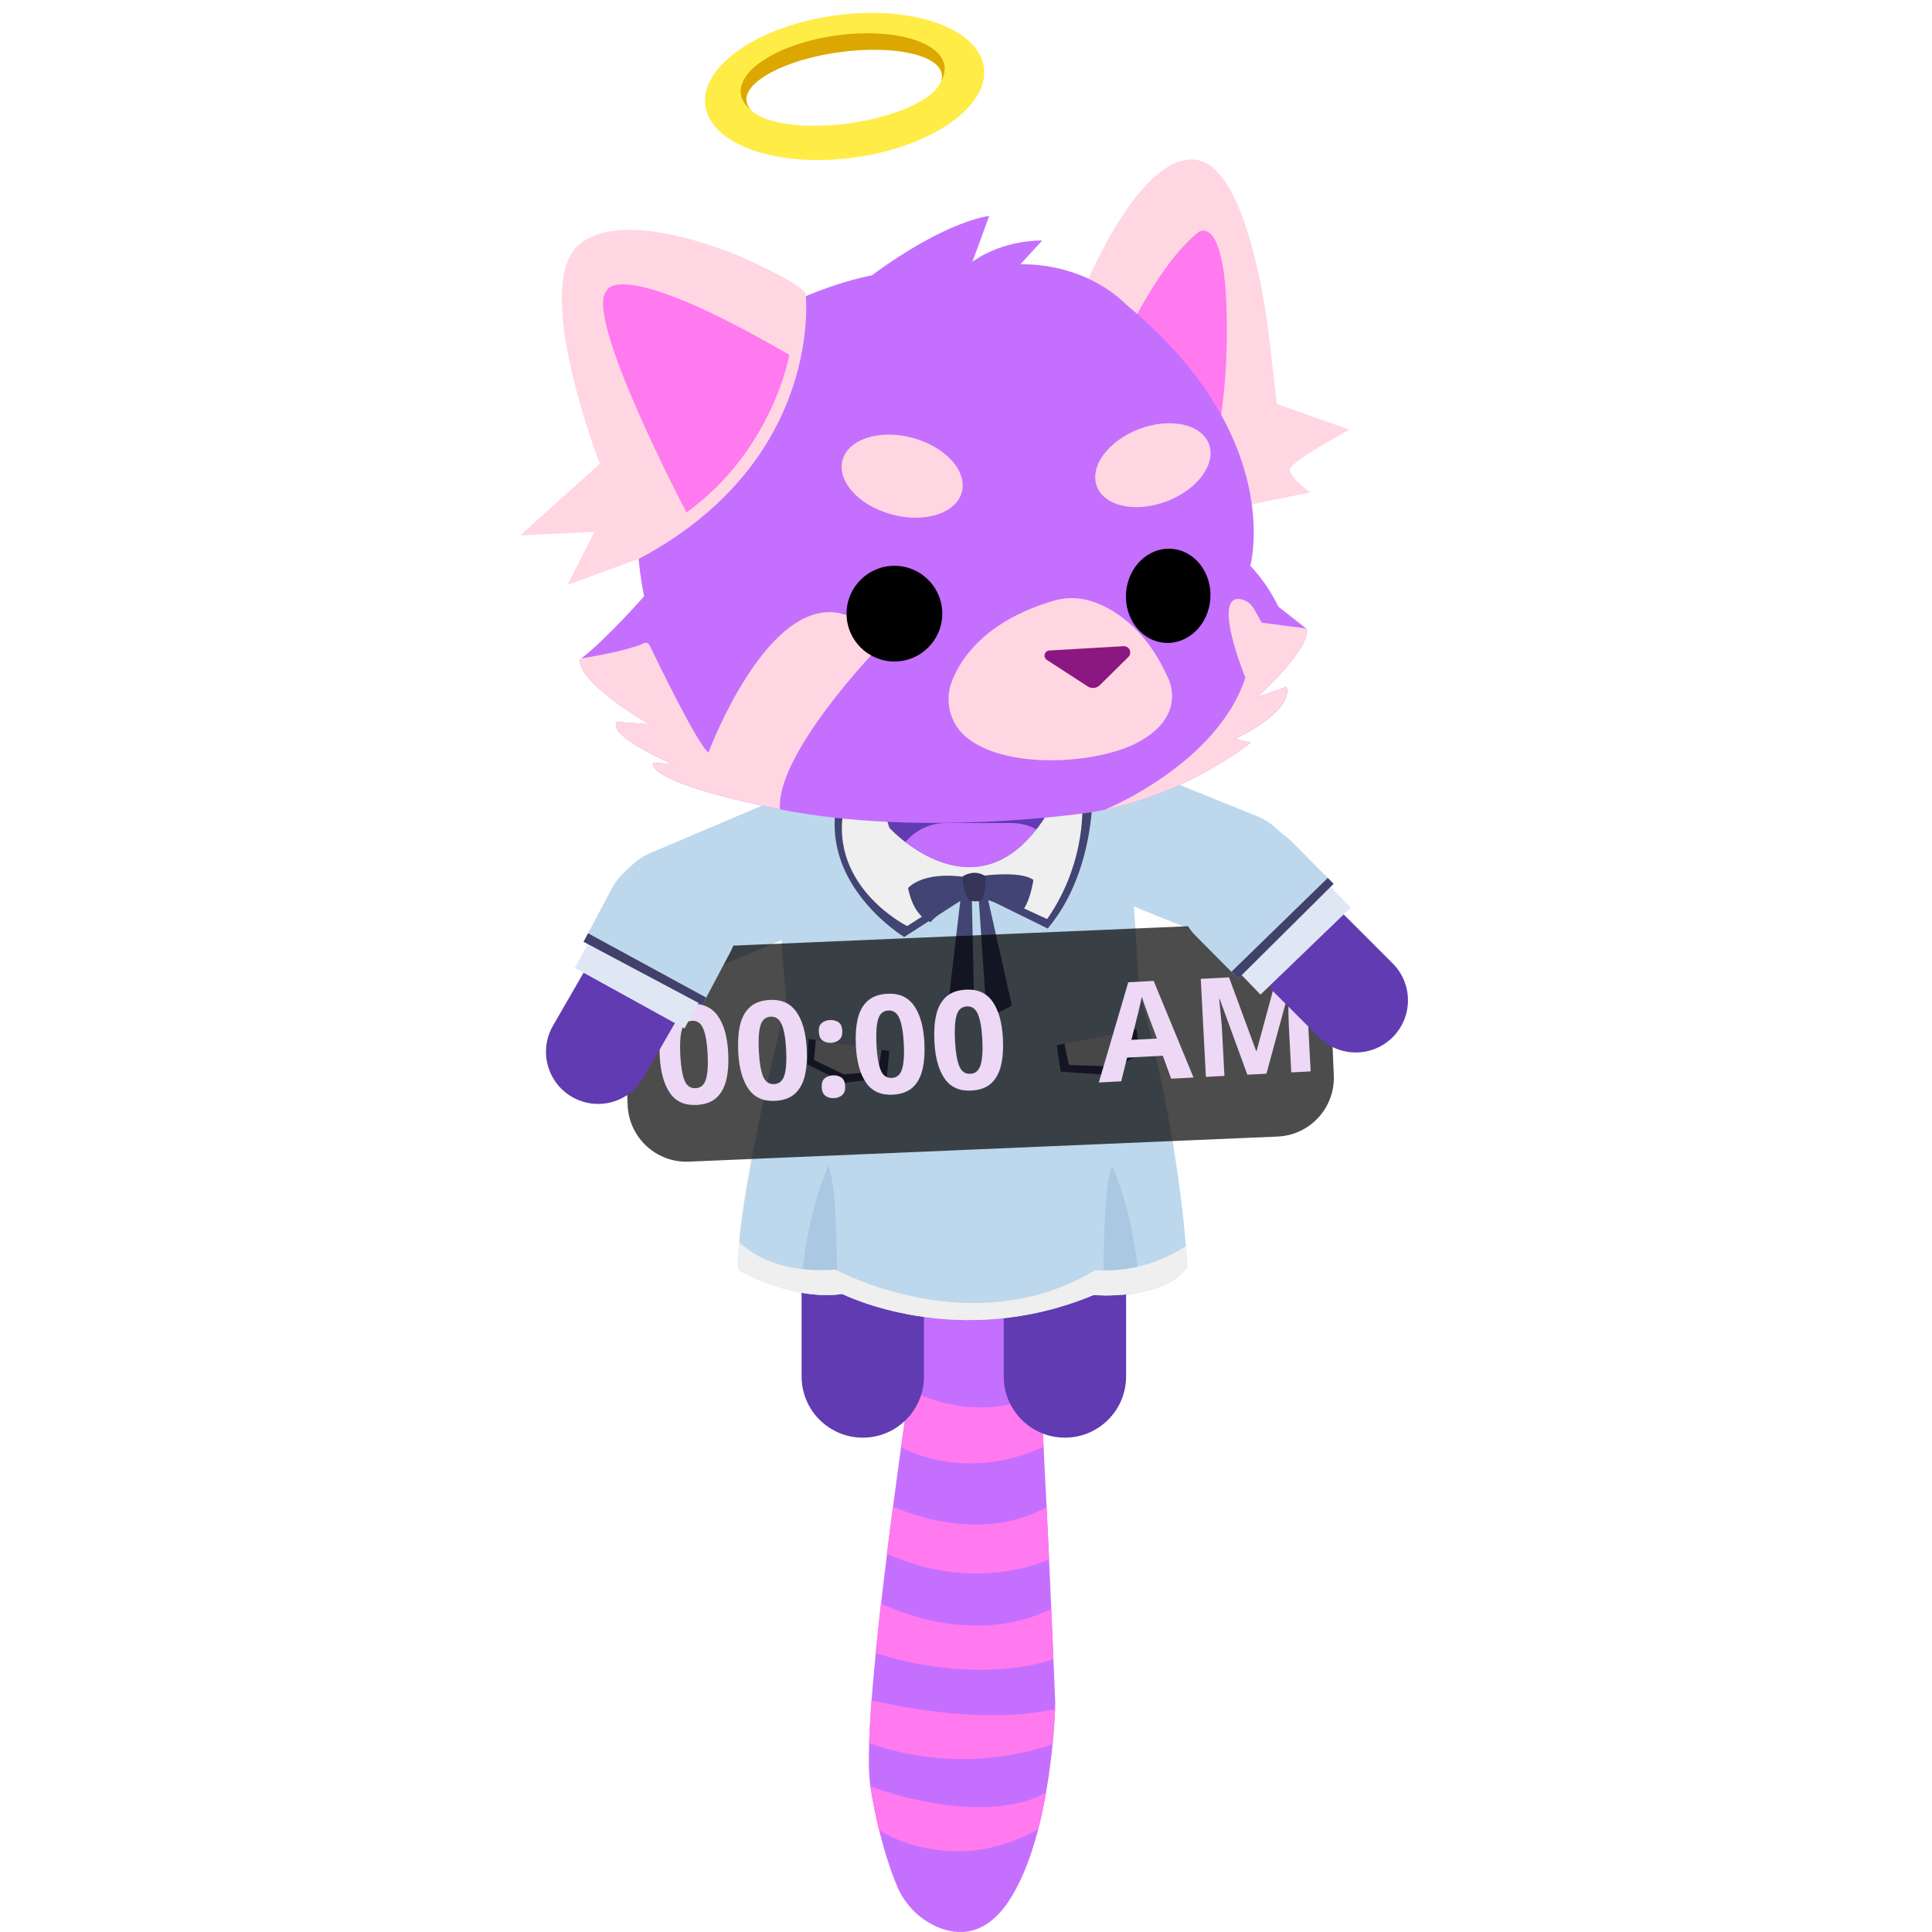
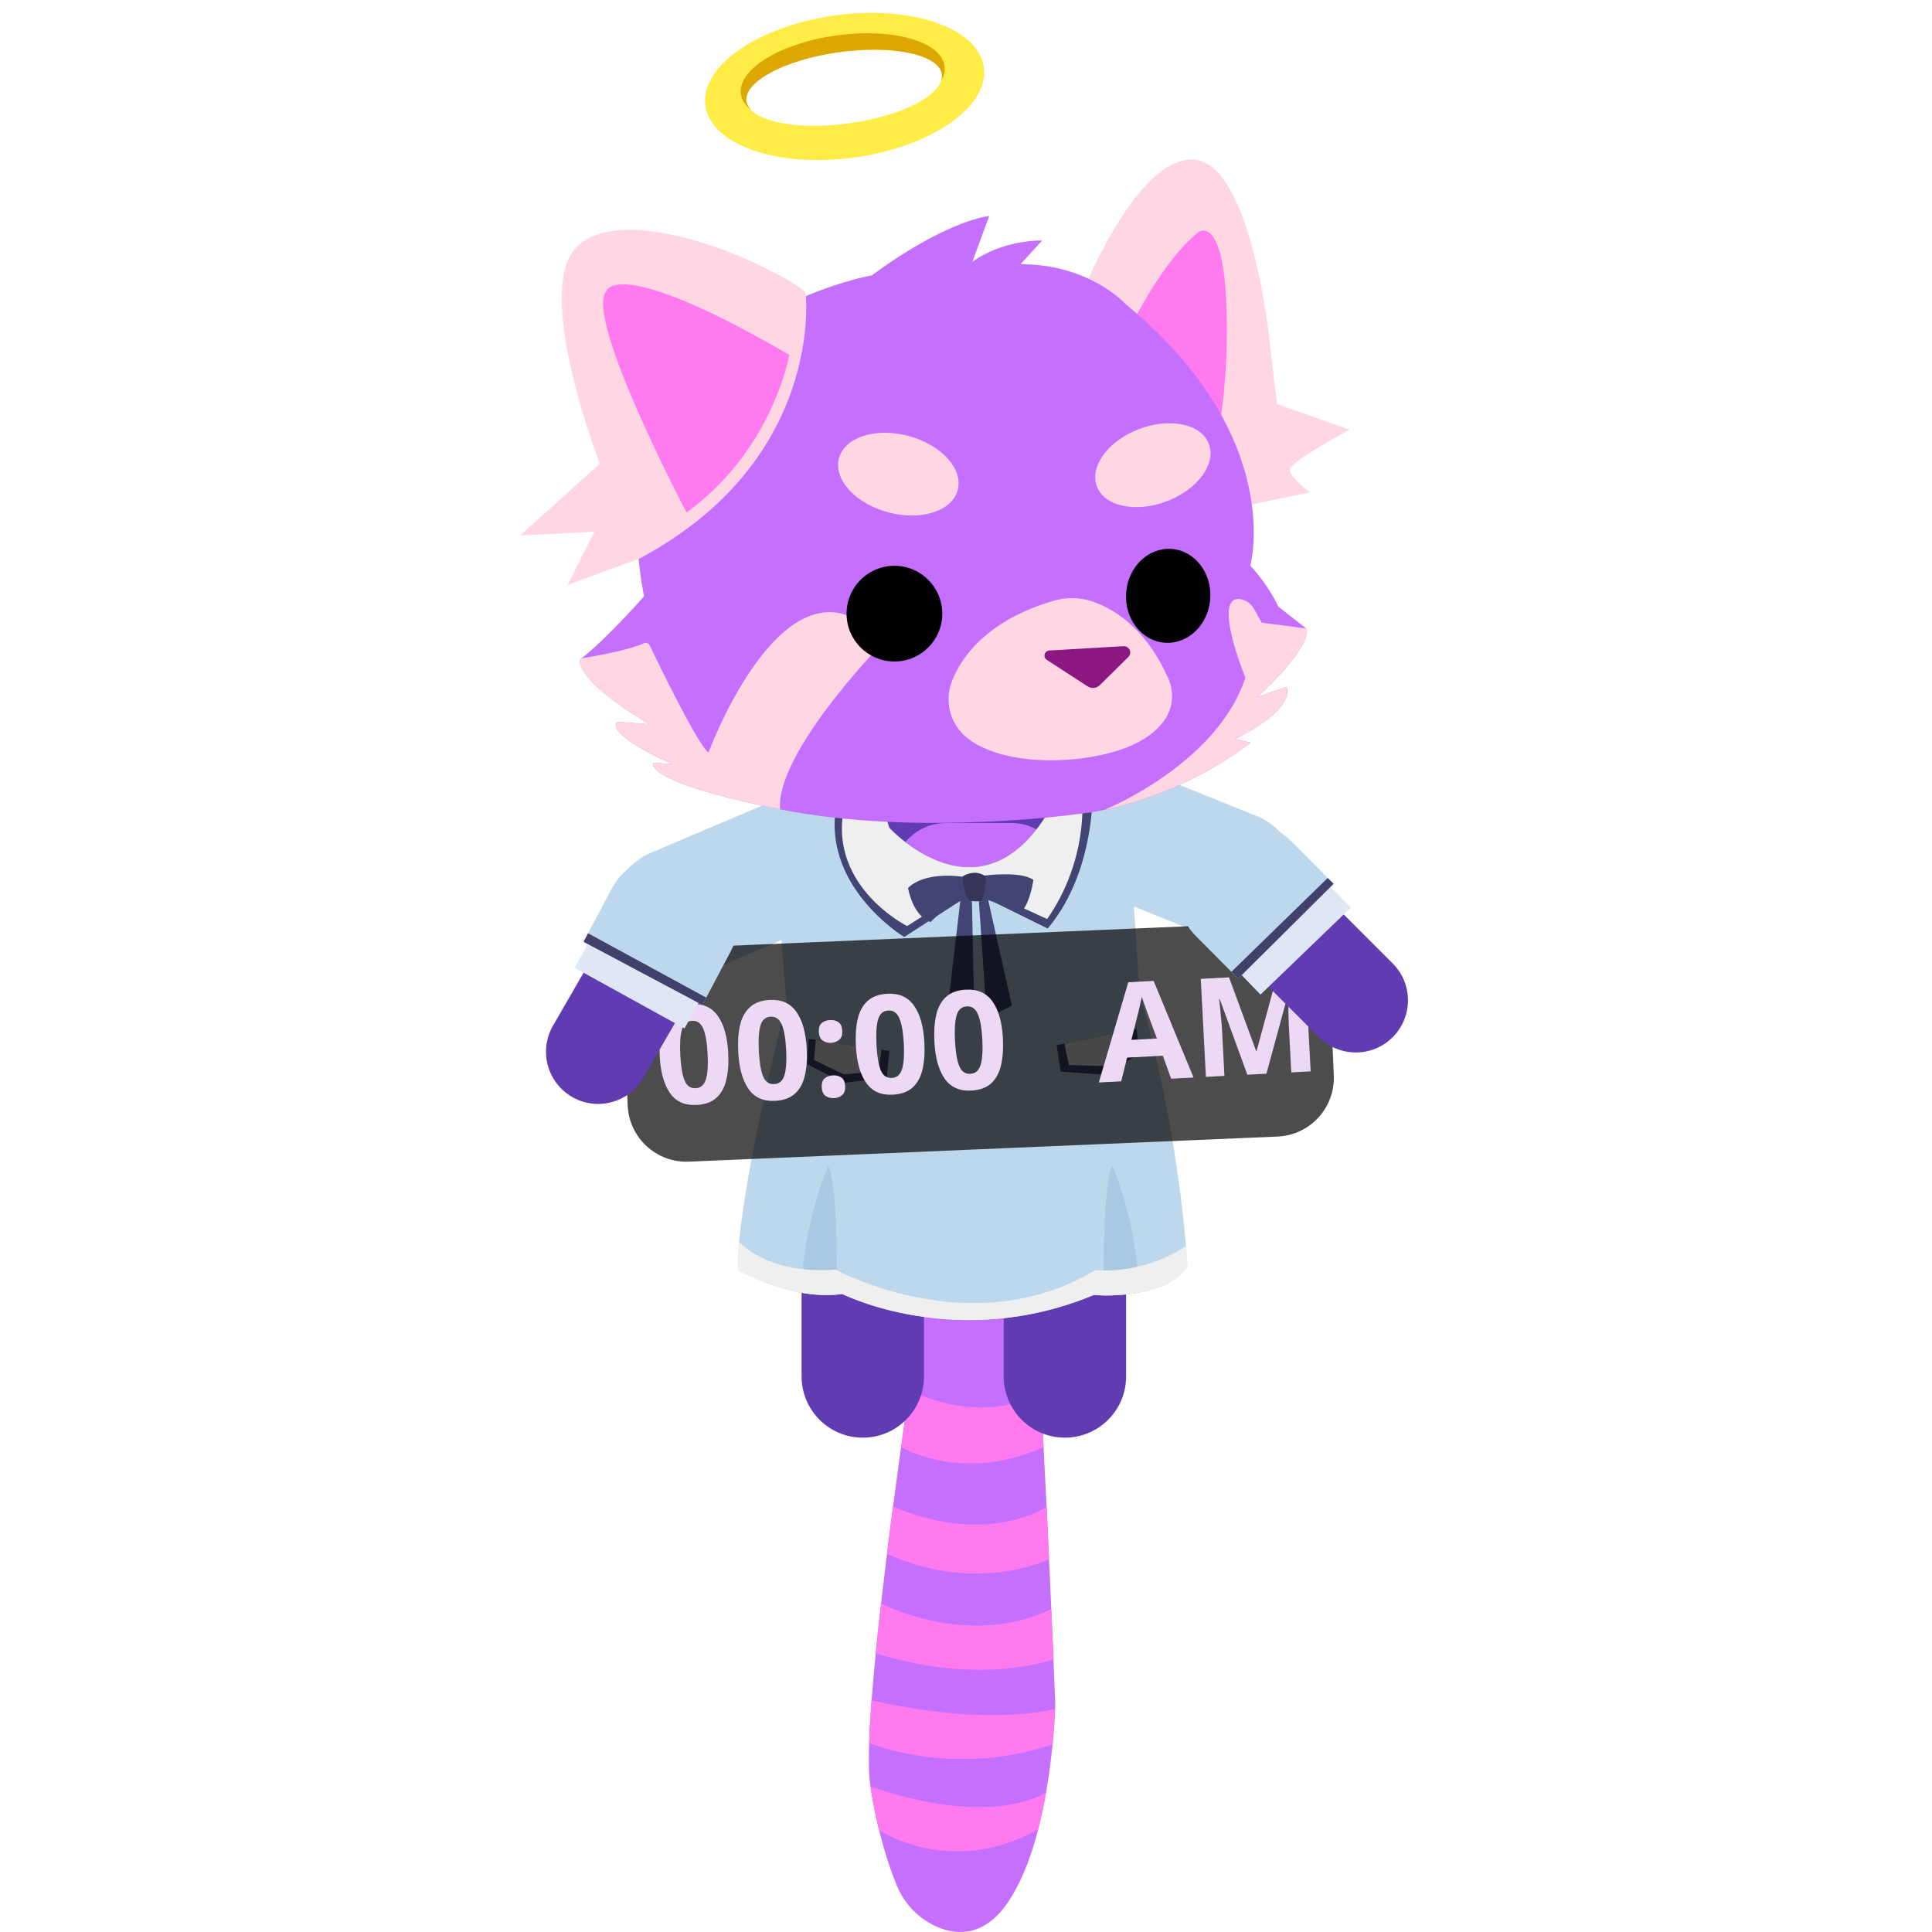
<svg xmlns="http://www.w3.org/2000/svg" id="cheonsa" viewBox="0 0 1000 1000">
  <g id="tail">
-     <path d="M510.48,601.57s-30-27.58-31,58.92c0,0-35.32,222.66-29,263.68,3.71,24.26,9.49,41.45,13.58,51.46a39.93,39.93,0,0,0,21.4,21.9c10.52,4.36,24.4,4.64,36.47-13.22C545,950,546.2,881.37,546.2,881.37S538.3,683,533.44,652.9,510.48,601.57,510.48,601.57Z" style="fill: #c56fff" />
-     <path d="M536.66,722s-27.69,16-65.51-2.34l-.56-.27c-1.34,9.26-2.76,19.23-4.21,29.62,2.25,1.3,32.28,17.89,72.13.68.57-.24,1.12-.49,1.66-.73-.47-9-.95-17.9-1.43-26.42C537.46,722.14,536.66,722,536.66,722Z" style="fill: #ff79ef" />
-     <path d="M541,780.47c-36.6,19.87-78.73-.74-78.73-.74h-.07c-1.07,8.14-2.13,16.35-3.14,24.51,46.64,21.13,83.83,2.9,83.83,2.9L543,807c-.4-8.69-.82-17.75-1.26-26.93Z" style="fill: #ff79ef" />
-     <path d="M456,829.92c-1,8.85-1.93,17.5-2.75,25.77,55.45,17.29,91.68,3.17,91.68,3.17l.32-.36c-.31-7.28-.68-16-1.11-25.67C503.89,852.38,461.75,832.78,456,829.92Z" style="fill: #ff79ef" />
-     <path d="M451.09,880.13c-.62,8.15-1,15.61-1.27,22.15a146.5,146.5,0,0,0,95,.63c.79-8.13,1.14-14.61,1.29-18.27C530.93,888,500.37,891.11,451.09,880.13Z" style="fill: #ff79ef" />
-     <path d="M451.42,925l-.92-.31c1.3,8.37,2.84,15.89,4.47,22.55l.55.37s36.08,23.76,80,.28l1.79-1c1.62-6.23,2.94-12.52,4-18.61l-.71-.13S514.19,946.33,451.42,925Z" style="fill: #ff79ef" />
+     <path d="M510.48 601.57s-30-27.58-31 58.92c0 0-35.32 222.66-29 263.68 3.71 24.26 9.49 41.45 13.58 51.46a39.93 39.93 0 0 0 21.4 21.9c10.52 4.36 24.4 4.64 36.47-13.22C545 950 546.2 881.37 546.2 881.37S538.3 683 533.44 652.9s-22.96-51.33-22.96-51.33Z" style="fill:#c56fff" />
+     <path d="M536.66 722s-27.69 16-65.51-2.34l-.56-.27c-1.34 9.26-2.76 19.23-4.21 29.62 2.25 1.3 32.28 17.89 72.13.68.57-.24 1.12-.49 1.66-.73-.47-9-.95-17.9-1.43-26.42-1.28-.4-2.08-.54-2.08-.54ZM541 780.47c-36.6 19.87-78.73-.74-78.73-.74h-.07c-1.07 8.14-2.13 16.35-3.14 24.51 46.64 21.13 83.83 2.9 83.83 2.9l.11-.14c-.4-8.69-.82-17.75-1.26-26.93ZM456 829.92c-1 8.85-1.93 17.5-2.75 25.77 55.45 17.29 91.68 3.17 91.68 3.17l.32-.36c-.31-7.28-.68-16-1.11-25.67-40.25 19.55-82.39-.05-88.14-2.91ZM451.09 880.13c-.62 8.15-1 15.61-1.27 22.15a146.5 146.5 0 0 0 95 .63c.79-8.13 1.14-14.61 1.29-18.27-15.18 3.36-45.74 6.47-95.02-4.51ZM451.42 925l-.92-.31c1.3 8.37 2.84 15.89 4.47 22.55l.55.37s36.08 23.76 80 .28l1.79-1c1.62-6.23 2.94-12.52 4-18.61l-.71-.13s-26.41 18.18-89.18-3.15Z" style="fill:#ff79ef" />
  </g>
-   <rect id="right-leg" x="414.91" y="595.42" width="63.33" height="148.71" rx="31.67" style="fill: #613bb2" />
-   <rect id="left-leg" x="519.53" y="595.42" width="63.33" height="148.71" rx="31.67" style="fill: #613bb2" />
-   <rect id="left-hand-upper" x="536.71" y="413.44" width="137.33" height="53.98" rx="26.99" transform="translate(208.97 -194.65) rotate(21.99)" style="fill: #613bb2" />
-   <rect id="left-hand-sleeve" x="536.71" y="406.82" width="137.33" height="67.22" rx="33.61" transform="translate(208.97 -194.65) rotate(21.99)" style="fill: #bdd8ec" />
-   <rect id="right-hand-upper" x="314.45" y="425.45" width="143.04" height="53.98" rx="26.99" transform="translate(-159.43 215.34) rotate(-26.04)" style="fill: #613bb2" />
-   <rect id="right-hand-sleeve" x="313.46" y="425.13" width="137.33" height="68.04" rx="34.02" transform="translate(913.31 732.41) rotate(156.99)" style="fill: #bdd8ec" />
+   <rect id="right-leg" x="414.91" y="595.42" width="63.33" height="148.71" rx="31.67" style="fill:#613bb2" />
+   <rect id="left-leg" x="519.53" y="595.42" width="63.33" height="148.71" rx="31.67" style="fill:#613bb2" />
+   <rect id="left-hand-upper" x="536.71" y="413.44" width="137.33" height="53.98" rx="26.99" transform="rotate(21.99 605.412 440.454)" style="fill:#613bb2" />
+   <rect id="left-hand-sleeve" x="536.71" y="406.82" width="137.33" height="67.22" rx="33.61" transform="rotate(21.99 605.412 440.454)" style="fill:#bdd8ec" />
+   <rect id="right-hand-upper" x="314.45" y="425.45" width="143.04" height="53.98" rx="26.99" transform="rotate(-26.04 385.913 452.405)" style="fill:#613bb2" />
+   <rect id="right-hand-sleeve" x="313.46" y="425.13" width="137.33" height="68.04" rx="34.02" transform="rotate(156.99 382.116 459.154)" style="fill:#bdd8ec" />
  <g id="body">
-     <path id="body_base" data-name="body base" d="M581.26,633.1c-9.09,25.92-141.48,17.23-141.48,17.23a27.67,27.67,0,0,1-27.67-27.67V391.79H573S594.09,566,581.26,633.1Z" style="fill: #613bb2" />
-     <rect id="body_pattern" data-name="body pattern" x="462.34" y="426" width="88.45" height="194.27" rx="27.31" style="fill: #c56fff" />
+     <path d="M581.26 633.1c-9.09 25.92-141.48 17.23-141.48 17.23a27.67 27.67 0 0 1-27.67-27.67V391.79H573S594.09 566 581.26 633.1Z" style="fill:#613bb2" />
+     <rect x="462.34" y="426" width="88.45" height="194.27" rx="27.31" style="fill:#c56fff" />
  </g>
  <g id="cloth">
-     <path d="M589.58,512.87s-4.71-104.52-14-117.42c-1.27-1.77-11.89-2.53-17.26-3.8-3.45,6.89-8.47,16.13-15.61,28.5-36.49,63.16-82.39,8.32-82.39,8.32l-16.14-33.3c-16,4.2-42.22,12.39-44.86,20.93,0,0,6.2,88.51,7.74,102.45,0,0-27.35,108.39-24.77,138.84,0,0,26.84,16,53.68,12.38,0,0,59.35,30,130.06.54,0,0,36.13,3.08,48.52-14.47C614.55,655.84,612.1,592.87,589.58,512.87Z" style="fill: #bdd8ec" />
-     <path d="M414.68,669.09a71.28,71.28,0,0,0,18.56,1c.1-18.71-.22-57.86-4.5-66.62C428.74,603.45,416.25,630.13,414.68,669.09Z" style="fill: #aac8e1" />
-     <path d="M589.74,669c-1.59-38.92-14.06-65.55-14.06-65.55-4.31,8.83-4.6,48.52-4.49,67.06A98.67,98.67,0,0,0,589.74,669Z" style="fill: #aac8e1" />
-     <path d="M436,669.77s59.35,30,130.06.54c0,0,36.13,3.08,48.52-14.47,0,0-.15-3.86-.72-10.88a76.33,76.33,0,0,1-47,12.47c-63.75,38.48-134.46-.3-134.46-.3-28,2.11-42.79-7.56-49.76-14.16a90.59,90.59,0,0,0-.3,14.42S409.13,673.39,436,669.77Z" style="fill: #efefef" />
-     <polygon points="546.93 541 588.26 532.53 589.74 545.64 571.17 556.23 549 554.68 546.93 541" style="fill: #424573" />
-     <polygon points="553.24 551.25 571.17 551.84 586.1 543.61 584.63 533.27 550.95 540.18 553.24 551.25" style="fill: #efefef" />
-     <polygon points="460.32 543.96 418.6 537.71 417.83 550.89 436.94 560.46 458.99 557.73 460.32 543.96" style="fill: #424573" />
-     <polygon points="454.58 554.53 436.7 556.08 421.36 548.66 422.27 538.26 456.27 543.35 454.58 554.53" style="fill: #efefef" />
-     <path d="M565.52,401.9s3.61,46.71-23.23,78.71L504.1,461.77,468,485s-44.58-27-34.52-70.92,26.87,14.39,26.87,14.39,46.67,51,82.39-8.32l1.36-13.86Z" style="fill: #424573" />
-     <path d="M560.1,414.08s-6.48-1.54-16.45-3.52l-.94,9.59c-35.72,59.29-82.39,8.32-82.39,8.32s-4.35-15.08-9.94-24.13c-6.68,1.87-11.27,5-12.57,9.74-11.87,43.57,31.71,65.24,31.71,65.24l33.8-21.42L542,475.71C563.19,445.26,560.1,414.08,560.1,414.08Z" style="fill: #efefef" />
-     <path d="M508.87,453.29,500,454c-22.94-3.35-30,5.68-30,5.68,3.23,15.74,11.75,17.55,11.75,17.55,1.68-2.45,13.8-11.49,13.8-11.49l1.56,0-6.07,51.86a1.12,1.12,0,0,0,1,1.24l12.14.82-1.13-54c1.18-.05,2.4-.11,3.56-.21l4.15,61.58,12.3-6.09a1,1,0,0,0,.55-1.15l-12.13-53.88c6.41,1.82,16.05,7.32,16.05,7.32,5.55-4.52,7.36-17.81,7.36-17.81C528.1,450.55,508.87,453.29,508.87,453.29Z" style="fill: #424573" />
-     <path d="M498.23,453.65s6.06-4.26,12,0c0,0,.13,8.51-2.2,12.38,0,0-2.19,1.16-6.45,0C501.58,466,498.36,461.9,498.23,453.65Z" style="fill: #363457" />
+     <path d="M589.58 512.87s-4.71-104.52-14-117.42c-1.27-1.77-11.89-2.53-17.26-3.8-3.45 6.89-8.47 16.13-15.61 28.5-36.49 63.16-82.39 8.32-82.39 8.32l-16.14-33.3c-16 4.2-42.22 12.39-44.86 20.93 0 0 6.2 88.51 7.74 102.45 0 0-27.35 108.39-24.77 138.84 0 0 26.84 16 53.68 12.38 0 0 59.35 30 130.06.54 0 0 36.13 3.08 48.52-14.47 0 0-2.45-62.97-24.97-142.97Z" style="fill:#bdd8ec" />
+     <path d="M414.68 669.09a71.28 71.28 0 0 0 18.56 1c.1-18.71-.22-57.86-4.5-66.62 0-.02-12.49 26.66-14.06 65.62ZM589.74 669c-1.59-38.92-14.06-65.55-14.06-65.55-4.31 8.83-4.6 48.52-4.49 67.06a98.67 98.67 0 0 0 18.55-1.51Z" style="fill:#aac8e1" />
+     <path d="M436 669.77s59.35 30 130.06.54c0 0 36.13 3.08 48.52-14.47 0 0-.15-3.86-.72-10.88a76.33 76.33 0 0 1-47 12.47c-63.75 38.48-134.46-.3-134.46-.3-28 2.11-42.79-7.56-49.76-14.16a90.59 90.59 0 0 0-.3 14.42s26.79 16 53.66 12.38Z" style="fill:#efefef" />
+     <path style="fill:#424573" d="m546.93 541 41.33-8.47 1.48 13.11-18.57 10.59-22.17-1.55-2.07-13.68z" />
+     <path style="fill:#efefef" d="m553.24 551.25 17.93.59 14.93-8.23-1.47-10.34-33.68 6.91 2.29 11.07z" />
+     <path style="fill:#424573" d="m460.32 543.96-41.72-6.25-.77 13.18 19.11 9.57 22.05-2.73 1.33-13.77z" />
+     <path style="fill:#efefef" d="m454.58 554.53-17.88 1.55-15.34-7.42.91-10.4 34 5.09-1.69 11.18z" />
+     <path d="M565.52 401.9s3.61 46.71-23.23 78.71l-38.19-18.84L468 485s-44.58-27-34.52-70.92 26.87 14.39 26.87 14.39 46.67 51 82.39-8.32l1.36-13.86Z" style="fill:#424573" />
+     <path d="M560.1 414.08s-6.48-1.54-16.45-3.52l-.94 9.59c-35.72 59.29-82.39 8.32-82.39 8.32s-4.35-15.08-9.94-24.13c-6.68 1.87-11.27 5-12.57 9.74-11.87 43.57 31.71 65.24 31.71 65.24l33.8-21.42L542 475.71c21.19-30.45 18.1-61.63 18.1-61.63Z" style="fill:#efefef" />
+     <path d="M508.87 453.29 500 454c-22.94-3.35-30 5.68-30 5.68 3.23 15.74 11.75 17.55 11.75 17.55 1.68-2.45 13.8-11.49 13.8-11.49h1.56l-6.07 51.86a1.12 1.12 0 0 0 1 1.24l12.14.82-1.13-54c1.18-.05 2.4-.11 3.56-.21l4.15 61.58 12.3-6.09a1 1 0 0 0 .55-1.15l-12.13-53.88c6.41 1.82 16.05 7.32 16.05 7.32 5.55-4.52 7.36-17.81 7.36-17.81-6.79-4.87-26.02-2.13-26.02-2.13Z" style="fill:#424573" />
+     <path d="M498.23 453.65s6.06-4.26 12 0c0 0 .13 8.51-2.2 12.38 0 0-2.19 1.16-6.45 0 0-.03-3.22-4.13-3.35-12.38Z" style="fill:#363457" />
  </g>
  <g id="clock">
-     <rect id="clock-base" x="323.66" y="484.09" width="365.82" height="110.73" rx="30.44" transform="translate(-22.51 22.06) rotate(-2.44)" style="opacity: 0.7" />
-     <text id="clock-text" transform="translate(340.24 572.27) rotate(-3)" style="font-size: 71.152px;fill: #edd8f6;font-family: Rubik-Bold, Rubik;font-weight: 700">00:00<tspan x="215.66" y="0" style="letter-spacing: -0.025em"> </tspan>
+     <rect id="clock-base" x="323.66" y="484.09" width="365.82" height="110.73" rx="30.44" transform="rotate(-2.44 506.677 539.527)" style="opacity:.7" />
+     <text id="clock-text" transform="rotate(-3 11097.175 -6210.486)" style="font-size:71.152px;fill:#edd8f6;font-family:Rubik-Bold,Rubik;font-weight:700">00:00<tspan x="215.66" y="0" style="letter-spacing:-.025em"> </tspan>
      <tspan x="228.82" y="0">AM</tspan>
    </text>
  </g>
  <g id="left-ear">
-     <path d="M559.1,154.17s28.56-73.24,58.71-71.58,39.46,95.21,39.46,95.21l3.7,31.31,37.59,13.32s-31.21,16.64-31,20.79,10.55,11.63,10.55,11.63l-42,8.62S577.06,228.17,559.1,154.17Z" style="fill: #ffd6e1" />
-     <path d="M579.73,180.23S598.9,136.85,620.55,120c0,0,12.05-8.31,14.13,35.5s-5.42,75.29-5.42,75.29Z" style="fill: #ff79ef" />
+     <path d="M559.1 154.17s28.56-73.24 58.71-71.58 39.46 95.21 39.46 95.21l3.7 31.31 37.59 13.32s-31.21 16.64-31 20.79 10.55 11.63 10.55 11.63l-42 8.62s-59.05-35.3-77.01-109.3Z" style="fill:#ffd6e1" />
+     <path d="M579.73 180.23s19.17-43.38 40.82-60.23c0 0 12.05-8.31 14.13 35.5s-5.42 75.29-5.42 75.29Z" style="fill:#ff79ef" />
  </g>
  <g id="head">
-     <path d="M451.27,142.52S305.83,168.14,333.35,308.67c0,0-19.87,22.63-33,32.55,0,0-4.92,9,35.61,33.62l-16.6-1.2s-7.4,5.68,28.7,21.86l-10-.72s-6.52,9.62,65.79,24.14,157.42,2,157.42,2,43.39-4.25,86.07-36.5l-8-1.93s30.53-14.3,26.59-27l-15.13,5.31s27-24.25,25.63-35.21l-14.7-11.54a86.56,86.56,0,0,0-14.57-21.23s18.6-67-64.57-135.44c0,0-18.69-20.75-54.4-20.61l11.23-12.26s-19.74-.77-36.11,11l8.7-23.7S490.48,113.65,451.27,142.52Z" style="fill: #c56fff" />
-     <path d="M443.29,320.67c-42.36-23.43-76.56,68.8-76.56,68.8-5.09-3.11-25.82-45.72-30.55-55.56a2.14,2.14,0,0,0-2.85-1c-7.32,3.47-23.86,6.48-32.45,7.88l-.53.41s-4.92,9,35.61,33.62l-16.6-1.2s-7.4,5.68,28.7,21.86l-10-.72s-6.51,9.61,65.67,24.12h0c-2.21-28.56,50-82.73,50-82.73C462.5,322.05,443.29,320.67,443.29,320.67Z" style="fill: #ffd6e1" />
-     <path d="M572.78,418.67l-.58.39a195.31,195.31,0,0,0,75.1-34.61l-8-1.93s30.53-14.3,26.59-27l-15.13,5.31s27-24.25,25.63-35.21l-.42-.33-22.89-3-4-7.09a10,10,0,0,0-7-5.06c-15.15-2.43,2.53,40.64,2.53,40.64C630,395.24,572.78,418.67,572.78,418.67Z" style="fill: #ffd6e1" />
-     <path d="M492.84,352.3c4.55-11.56,17.28-31,52.48-41.34a33.35,33.35,0,0,1,19.09.05c11.14,3.38,28.21,13.62,39.48,38.49,0,0,12.15,19.9-14.51,34.53-21.12,11.59-70.17,14.84-90.25-3.34A25.64,25.64,0,0,1,492.84,352.3Z" style="fill: #ffd6e1" />
-     <path d="M543.13,336.7l38.41-2.23a3.27,3.27,0,0,1,2.49,5.59l-14.82,14.63a5,5,0,0,1-6.16.63l-21.21-13.75A2.65,2.65,0,0,1,543.13,336.7Z" style="fill: #8a1880" />
-     <ellipse cx="465.04" cy="247.73" rx="20.45" ry="31.83" transform="matrix(0.26, -0.97, 0.97, 0.26, 105.75, 633.14)" style="fill: #ffd6e1" />
-     <ellipse cx="596.73" cy="240.8" rx="31" ry="20.02" transform="translate(-46.61 227.24) rotate(-20.77)" style="fill: #ffd6e1" />
+     <path d="M451.27 142.52s-145.44 25.62-117.92 166.15c0 0-19.87 22.63-33 32.55 0 0-4.92 9 35.61 33.62l-16.6-1.2s-7.4 5.68 28.7 21.86l-10-.72s-6.52 9.62 65.79 24.14 157.42 2 157.42 2 43.39-4.25 86.07-36.5l-8-1.93s30.53-14.3 26.59-27l-15.13 5.31s27-24.25 25.63-35.21l-14.7-11.54a86.56 86.56 0 0 0-14.57-21.23s18.6-67-64.57-135.44c0 0-18.69-20.75-54.4-20.61l11.23-12.26s-19.74-.77-36.11 11l8.7-23.7s-21.53 1.84-60.74 30.71Z" style="fill:#c56fff" />
+     <path d="M443.29 320.67c-42.36-23.43-76.56 68.8-76.56 68.8-5.09-3.11-25.82-45.72-30.55-55.56a2.14 2.14 0 0 0-2.85-1c-7.32 3.47-23.86 6.48-32.45 7.88l-.53.41s-4.92 9 35.61 33.62l-16.6-1.2s-7.4 5.68 28.7 21.86l-10-.72s-6.51 9.61 65.67 24.12c-2.21-28.56 50-82.73 50-82.73 8.77-14.1-10.44-15.48-10.44-15.48ZM572.78 418.67l-.58.39a195.31 195.31 0 0 0 75.1-34.61l-8-1.93s30.53-14.3 26.59-27l-15.13 5.31s27-24.25 25.63-35.21l-.42-.33-22.89-3-4-7.09a10 10 0 0 0-7-5.06c-15.15-2.43 2.53 40.64 2.53 40.64-14.61 44.46-71.83 67.89-71.83 67.89Z" style="fill:#ffd6e1" />
+     <path d="M492.84 352.3c4.55-11.56 17.28-31 52.48-41.34a33.35 33.35 0 0 1 19.09.05c11.14 3.38 28.21 13.62 39.48 38.49 0 0 12.15 19.9-14.51 34.53-21.12 11.59-70.17 14.84-90.25-3.34a25.64 25.64 0 0 1-6.29-28.39Z" style="fill:#ffd6e1" />
+     <path d="m543.13 336.7 38.41-2.23a3.27 3.27 0 0 1 2.49 5.59l-14.82 14.63a5 5 0 0 1-6.16.63l-21.21-13.75a2.65 2.65 0 0 1 1.29-4.87Z" style="fill:#8a1880" />
+     <ellipse cx="465.04" cy="247.73" rx="20.45" ry="31.83" transform="rotate(-75 463.508 246.61)" style="fill:#ffd6e1" />
+     <ellipse cx="596.73" cy="240.8" rx="31" ry="20.02" transform="rotate(-20.77 596.676 240.786)" style="fill:#ffd6e1" />
    <circle cx="462.95" cy="317.62" r="24.77" />
-     <ellipse cx="604.97" cy="310.53" rx="24.34" ry="21.82" transform="matrix(0.07, -1, 1, 0.07, 251.78, 891.63)" />
+     <ellipse cx="604.97" cy="310.53" rx="24.34" ry="21.82" transform="rotate(-86 603.67 309.634)" />
  </g>
  <g id="rigth-ear">
-     <path d="M417,152S427.07,237.8,331,289.1l-37.2,13.62,13.88-27.46-38.43,1.89L310.48,240s-35.13-90.5-11.55-112.6,86.23,6.21,86.23,6.21S415,146.89,417,152Z" style="fill: #ffd6e1" />
-     <path d="M355.33,265.27S302.05,164,313.88,150.67c0,0,4.69-19.26,94.65,33C408.53,183.69,400.17,232.79,355.33,265.27Z" style="fill: #ff79ef" />
+     <path d="M417 152s10.07 85.8-86 137.1l-37.2 13.62 13.88-27.46-38.43 1.89L310.48 240s-35.13-90.5-11.55-112.6 86.23 6.21 86.23 6.21S415 146.89 417 152Z" style="fill:#ffd6e1" />
+     <path d="M355.33 265.27S302.05 164 313.88 150.67c0 0 4.69-19.26 94.65 33 0 .02-8.36 49.12-53.2 81.6Z" style="fill:#ff79ef" />
  </g>
-   <rect id="right-hand-lower" x="261.77" y="481.31" width="137.33" height="53.98" rx="26.99" transform="translate(-274.98 540.32) rotate(-60)" style="fill: #613bb2" />
+   <rect id="right-hand-lower" x="261.77" y="481.31" width="137.33" height="53.98" rx="26.99" transform="rotate(-60 330.44 508.3)" style="fill:#613bb2" />
  <g id="right-hand-sleeve-lower">
-     <rect x="298.05" y="498.92" width="64.88" height="18.88" transform="translate(286.59 -96.39) rotate(28.88)" style="fill: #e0e7f4" />
-     <path d="M363.53,520.15,378,492.84a34.81,34.81,0,0,0-14.4-47.08h0a34.82,34.82,0,0,0-47.08,14.41l-14.51,27.3Z" style="fill: #bdd8ec" />
-     <polygon points="302.05 487.47 363.53 520.15 365.55 516.36 304.39 483.07 302.05 487.47" style="fill: #42416b" />
+     <path transform="rotate(28.88 330.46 508.289)" style="fill:#e0e7f4" d="M298.05 498.92h64.88v18.88h-64.88z" />
+     <path d="M363.53 520.15 378 492.84a34.81 34.81 0 0 0-14.4-47.08 34.82 34.82 0 0 0-47.08 14.41l-14.51 27.3Z" style="fill:#bdd8ec" />
+     <path style="fill:#42416b" d="m302.05 487.47 61.48 32.68 2.02-3.79-61.16-33.29-2.34 4.4z" />
  </g>
-   <rect id="left-hand-lower" x="598.78" y="459.29" width="143.04" height="53.98" rx="26.99" transform="translate(800.41 1304.1) rotate(-135)" style="fill: #613bb2" />
+   <rect id="left-hand-lower" x="598.78" y="459.29" width="143.04" height="53.98" rx="26.99" transform="rotate(-135 670.293 486.28)" style="fill:#613bb2" />
  <g id="left-hand-sleeve-lower">
-     <rect x="636.8" y="476.1" width="64.88" height="18.88" transform="translate(-149.6 600.13) rotate(-43.93)" style="fill: #e0e7f4" />
-     <path d="M690.28,457.46l-21.8-21.94a34.81,34.81,0,0,0-49.23-.16h0a34.82,34.82,0,0,0-.16,49.24l21.79,21.93Z" style="fill: #bdd8ec" />
-     <polygon points="640.88 506.53 690.27 457.46 687.25 454.42 637.37 503 640.88 506.53" style="fill: #42416b" />
+     <path transform="rotate(-43.93 669.195 485.528)" style="fill:#e0e7f4" d="M636.8 476.1h64.88v18.88H636.8z" />
+     <path d="m690.28 457.46-21.8-21.94a34.81 34.81 0 0 0-49.23-.16 34.82 34.82 0 0 0-.16 49.24l21.79 21.93Z" style="fill:#bdd8ec" />
+     <path style="fill:#42416b" d="m640.88 506.53 49.39-49.07-3.02-3.04L637.37 503l3.51 3.53z" />
  </g>
  <g id="hat">
-     <path d="M509.26,34.84C506.46,14.53,471.92,2.5,432.1,8s-69.83,26.39-67,46.7S402.41,87,442.22,81.53,512.05,55.15,509.26,34.84Zm-69.79,29c-27.94,3.85-51.72-1.28-53.12-11.46s20.11-21.54,48-25.38,51.73,1.28,53.13,11.46S467.42,60,439.47,63.83Z" style="fill: #ffec47" />
-     <path d="M433,18.33c-29.11,4-51.28,17.58-49.53,30.32.44,3.21,2.37,6.07,5.47,8.47a8.15,8.15,0,0,1-2.6-4.75C385,42.2,406.46,30.83,434.4,27s51.73,1.28,53.13,11.46a7.33,7.33,0,0,1-.35,3.36,12.09,12.09,0,0,0,1.7-7.66C487.13,21.41,462.11,14.33,433,18.33Z" style="fill: #dba700" />
+     <path d="M509.26 34.84C506.46 14.53 471.92 2.5 432.1 8s-69.83 26.39-67 46.7 37.31 32.3 77.12 26.83 69.83-26.38 67.04-46.69Zm-69.79 29c-27.94 3.85-51.72-1.28-53.12-11.46s20.11-21.54 48-25.38 51.73 1.28 53.13 11.46S467.42 60 439.47 63.83Z" style="fill:#ffec47" />
+     <path d="M433 18.33c-29.11 4-51.28 17.58-49.53 30.32.44 3.21 2.37 6.07 5.47 8.47a8.15 8.15 0 0 1-2.6-4.75C385 42.2 406.46 30.83 434.4 27s51.73 1.28 53.13 11.46a7.33 7.33 0 0 1-.35 3.36 12.09 12.09 0 0 0 1.7-7.66c-1.75-12.75-26.77-19.83-55.88-15.83Z" style="fill:#dba700" />
  </g>
</svg>
